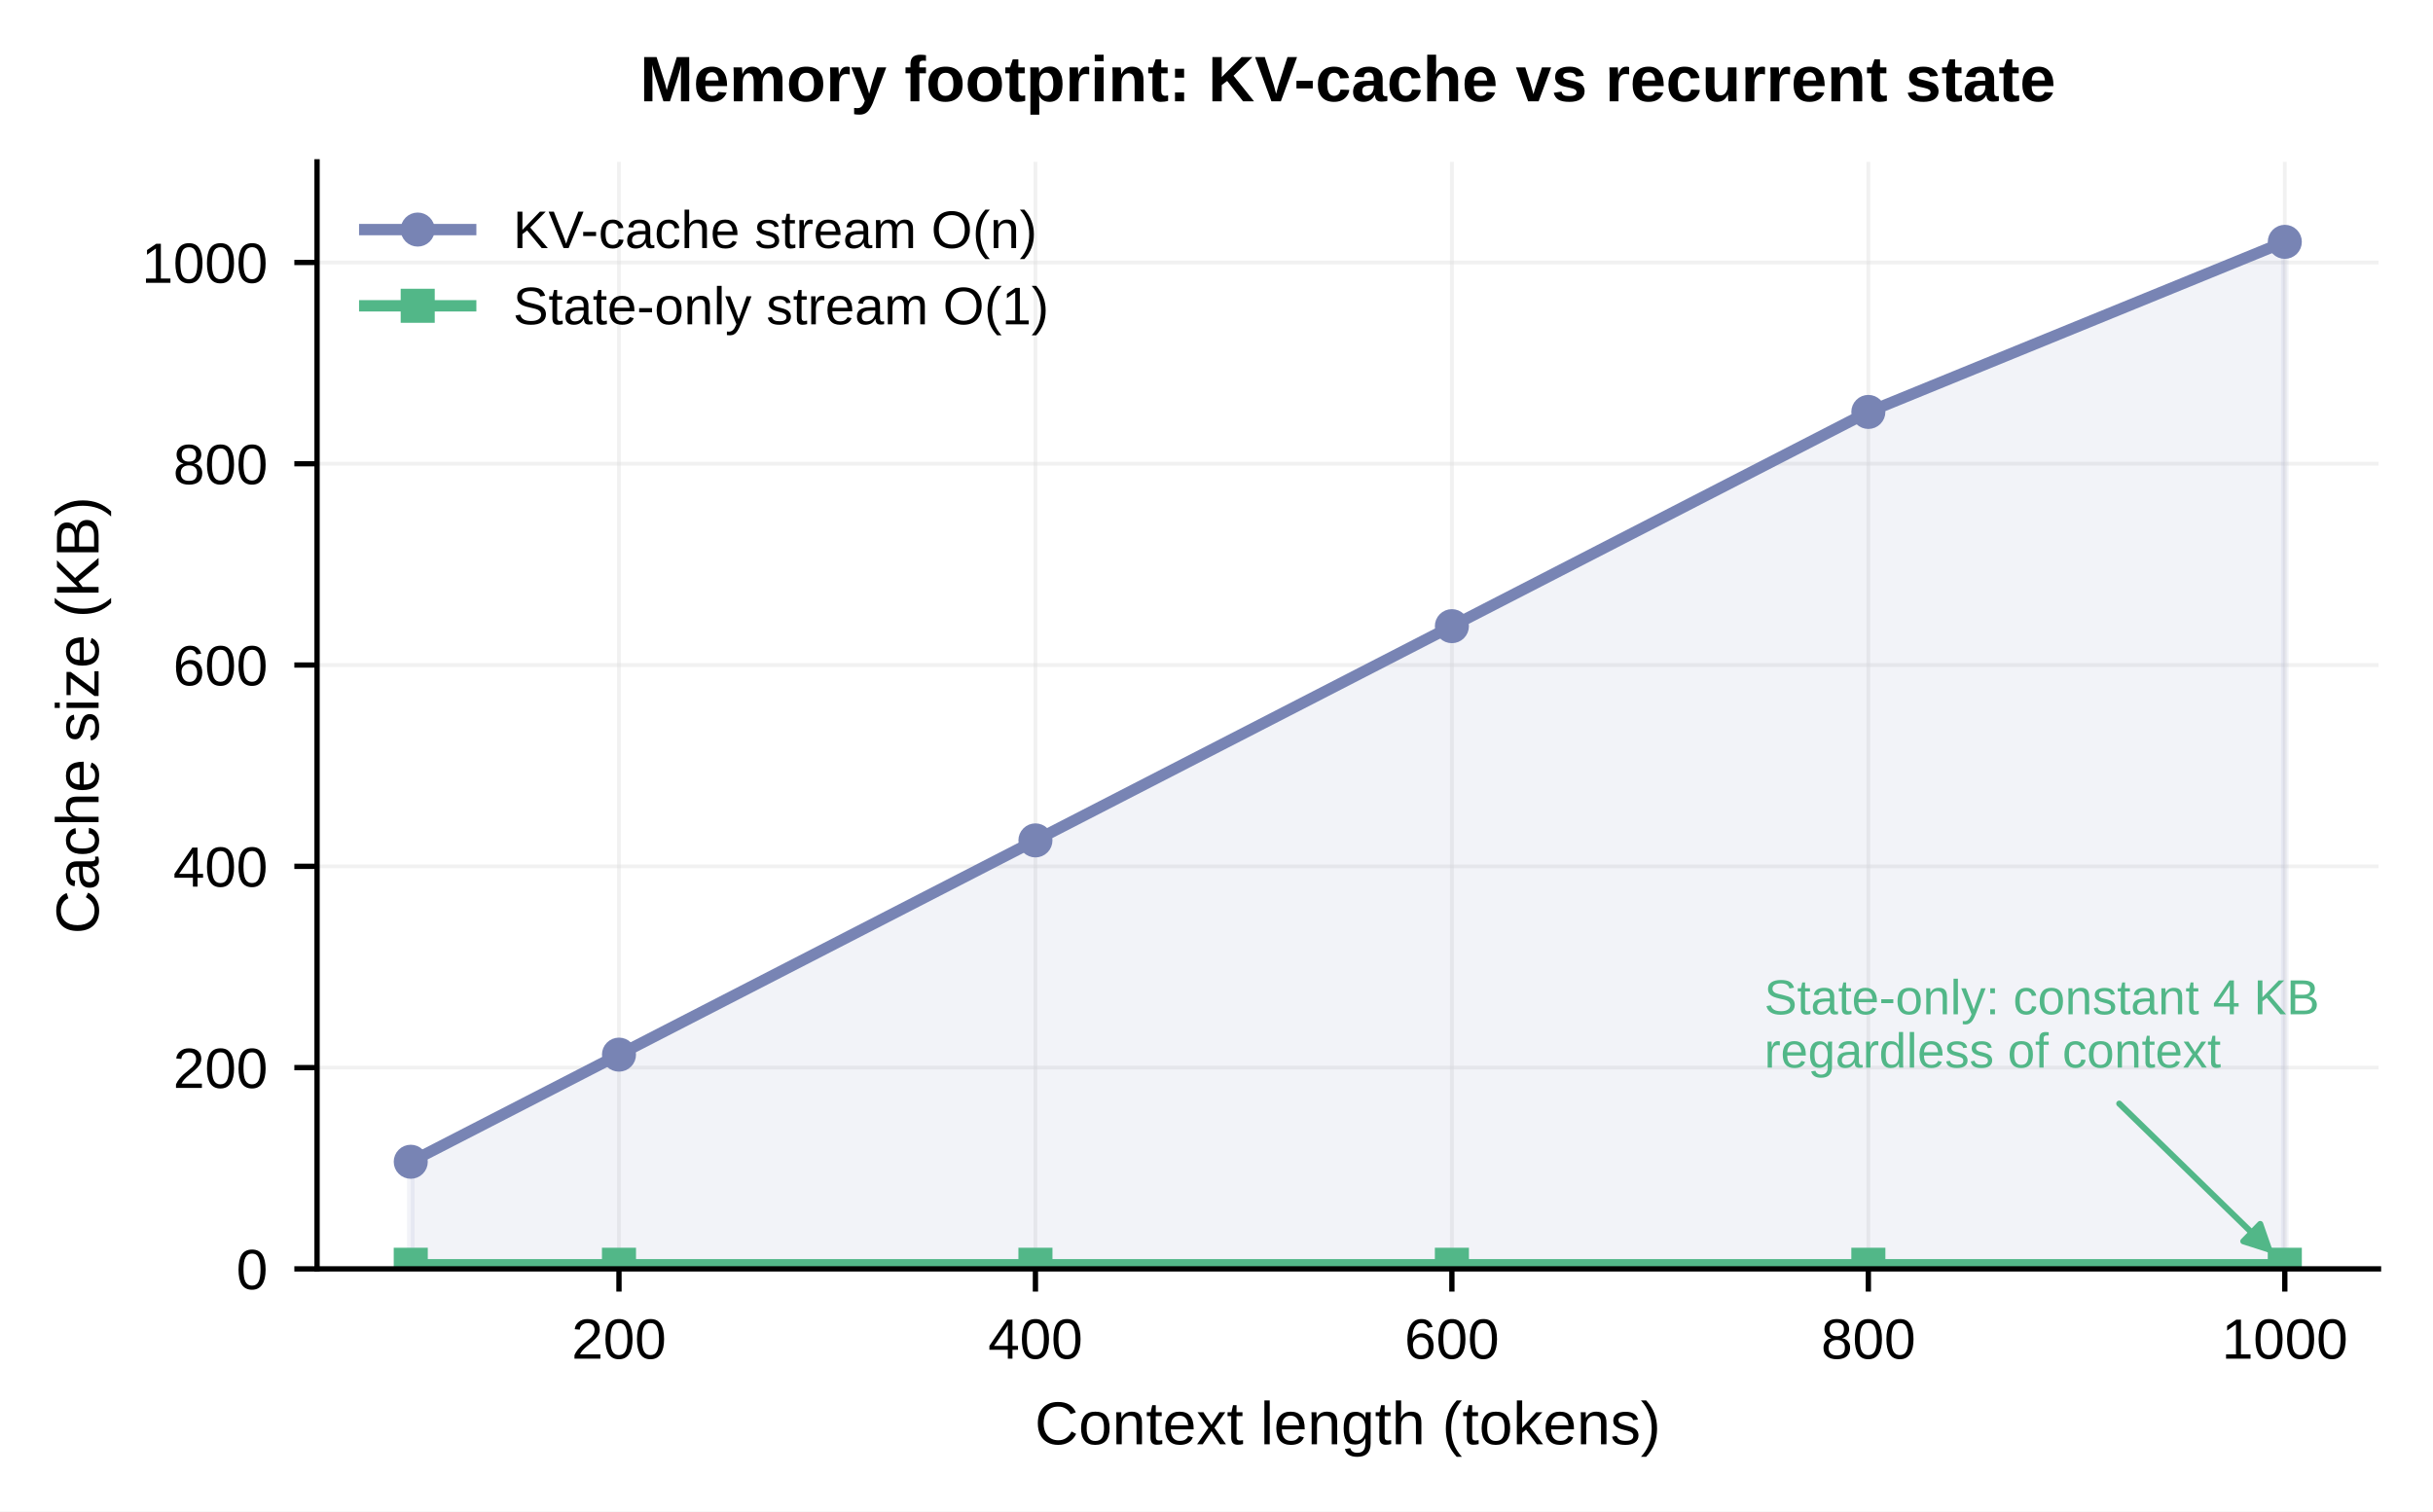
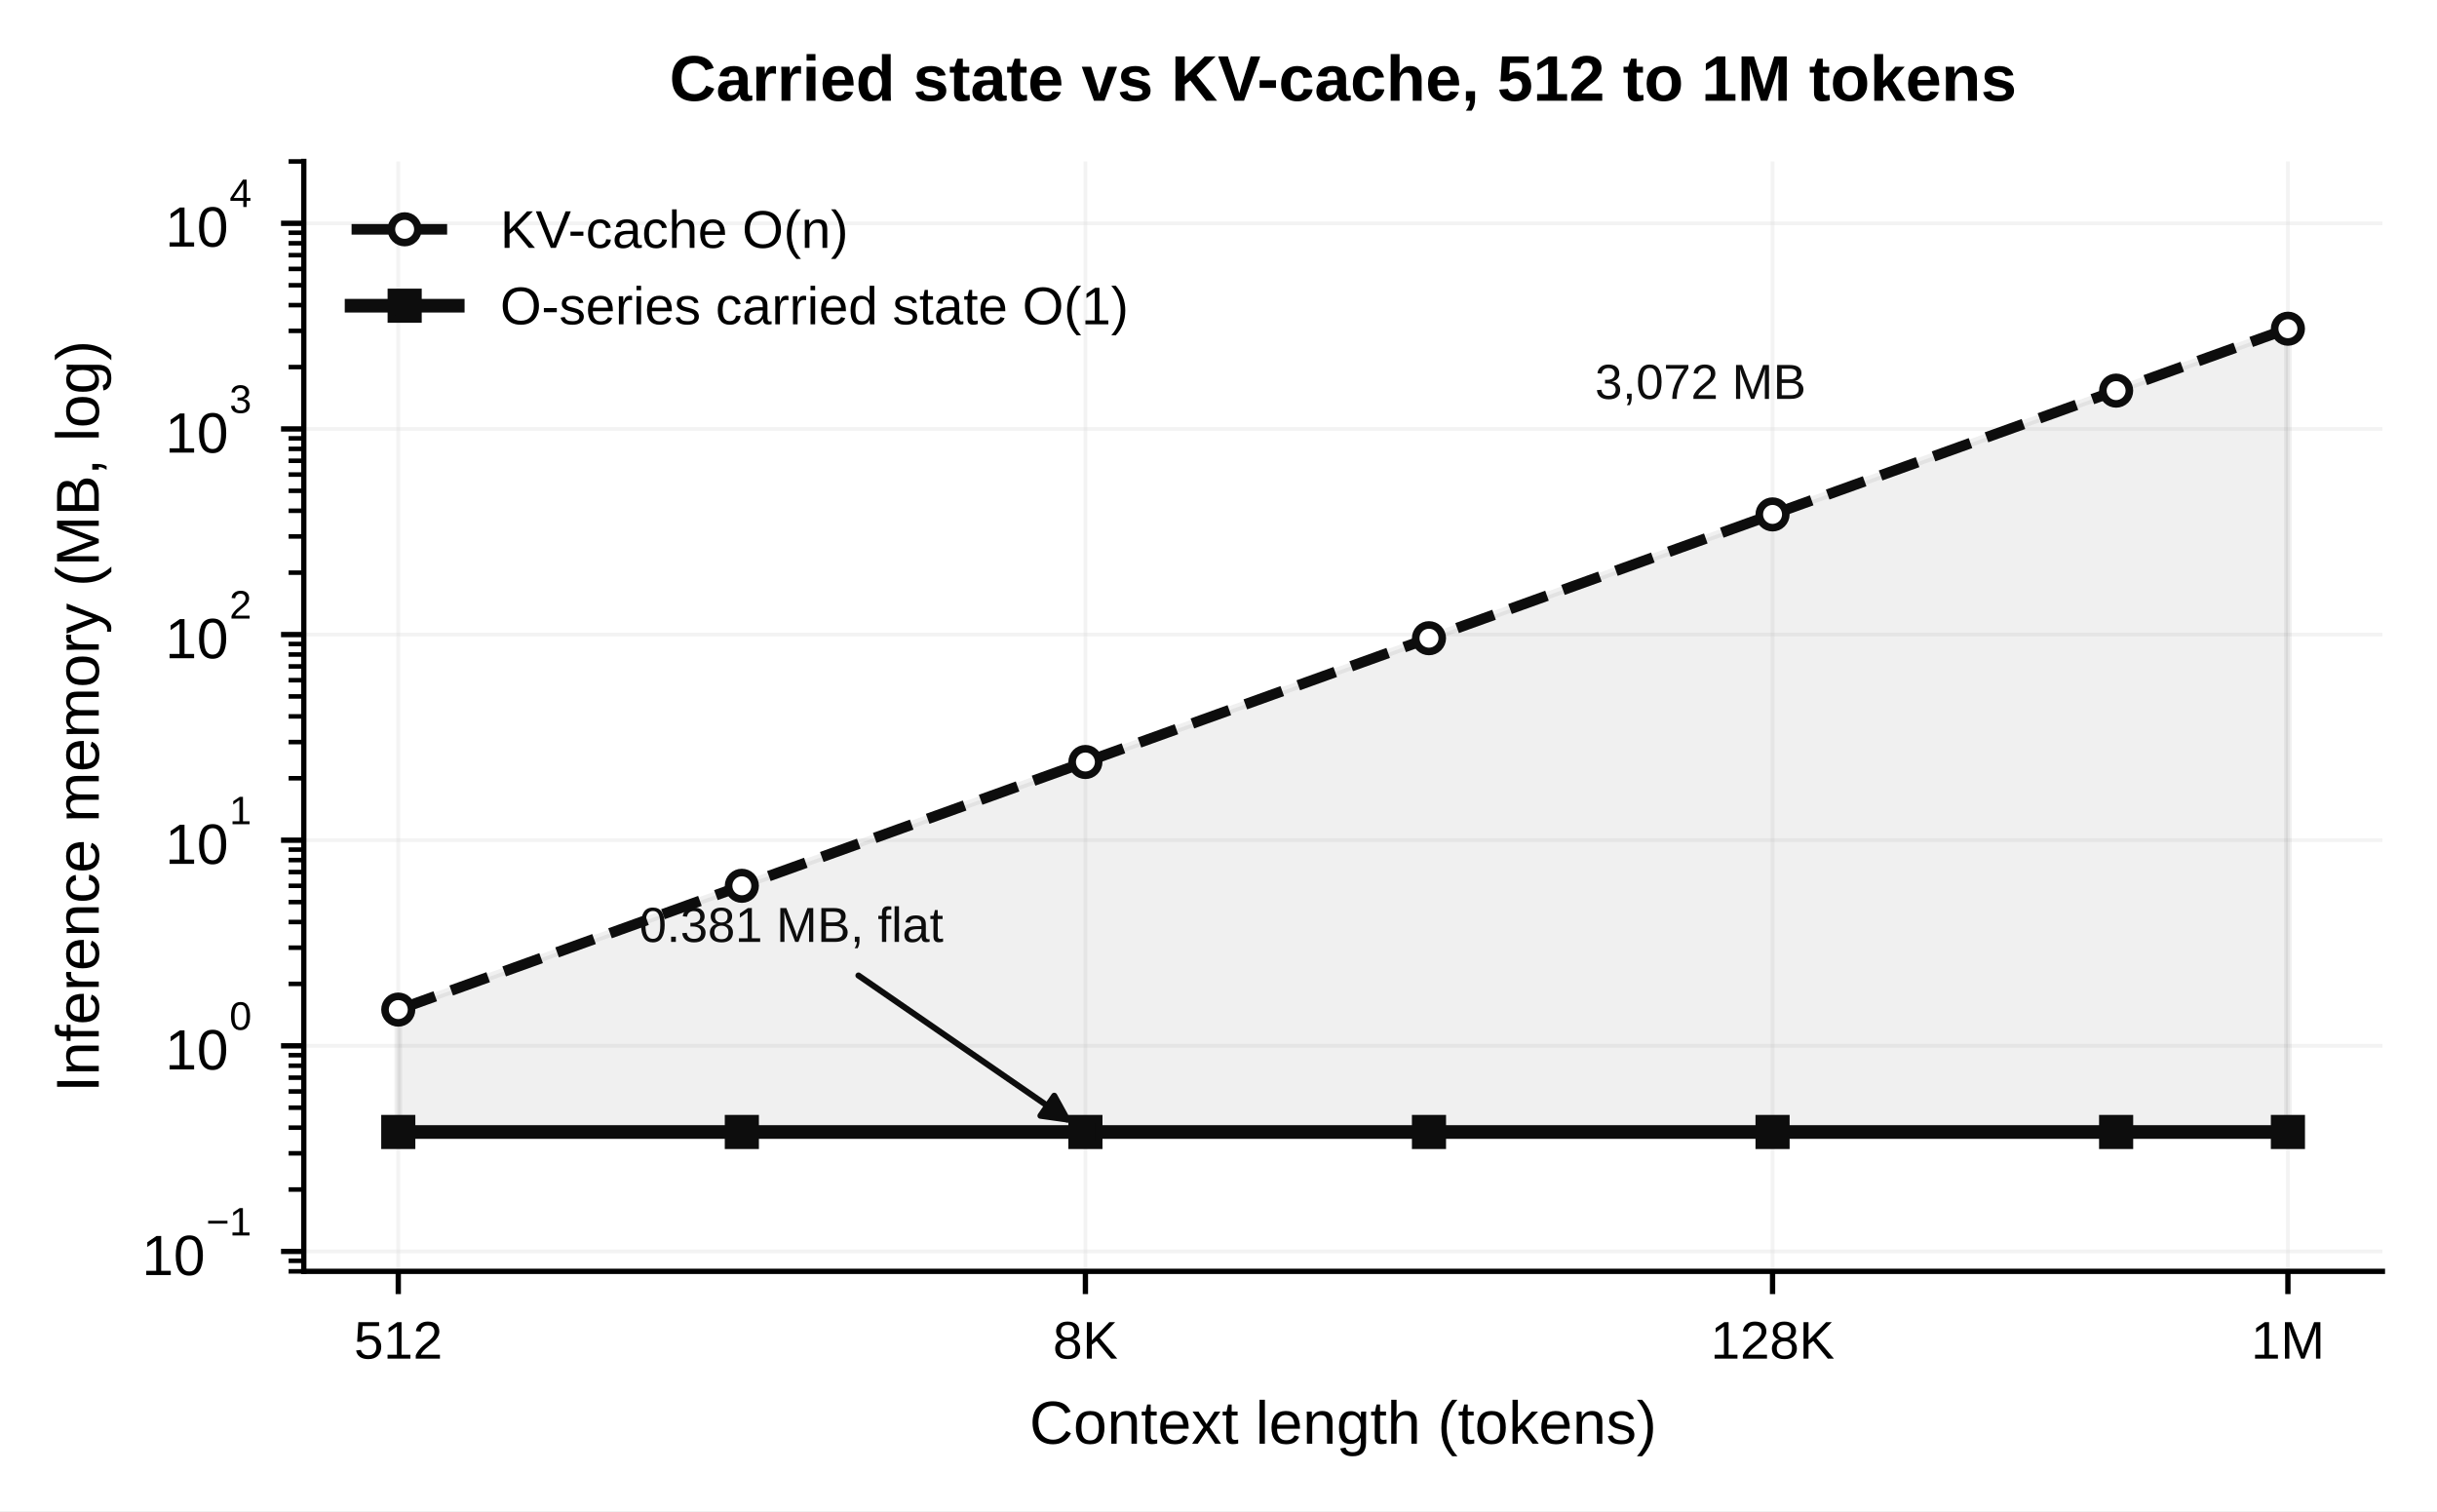
- <svg xmlns="http://www.w3.org/2000/svg" xmlns:xlink="http://www.w3.org/1999/xlink" width="321.46pt" height="199.755pt" viewBox="0 0 321.46 199.755" version="1.1">
+ <svg xmlns="http://www.w3.org/2000/svg" xmlns:xlink="http://www.w3.org/1999/xlink" width="321.342pt" height="199.24pt" viewBox="0 0 321.342 199.24" version="1.1">
  <defs>
    <style type="text/css">*{stroke-linejoin: round; stroke-linecap: butt}</style>
  </defs>
  <g id="figure_1">
    <g id="patch_1">
-       <path d="M 0 199.755  L 321.46 199.755  L 321.46 0  L 0 0  z " style="fill: #ffffff" />
+       <path d="M 0 199.24  L 321.342 199.24  L 321.342 0  L 0 0  z " style="fill: #ffffff" />
    </g>
    <g id="axes_1">
      <g id="patch_2">
-         <path d="M 41.89 167.689  L 314.26 167.689  L 314.26 21.388  L 41.89 21.388  z " style="fill: #ffffff" />
+         <path d="M 40.057 167.63  L 314.142 167.63  L 314.142 21.284  L 40.057 21.284  z " style="fill: #ffffff" />
      </g>
      <g id="matplotlib.axis_1">
        <g id="xtick_1">
          <g id="line2d_1">
-             <path d="M 81.783 167.689  L 81.783 21.388  " clip-path="url(#p5fc2dec71e)" style="fill: none; stroke: #dddddd; stroke-opacity: 0.4; stroke-width: 0.5; stroke-linecap: square" />
+             <path d="M 52.516 167.63  L 52.516 21.284  " clip-path="url(#pee0bcb225c)" style="fill: none; stroke: #dddddd; stroke-opacity: 0.35; stroke-width: 0.5; stroke-linecap: square" />
          </g>
          <g id="line2d_2">
            <defs>
-               <path id="m26cc69e708" d="M 0 0  L 0 3  " style="stroke: #000000; stroke-width: 0.7" />
+               <path id="m4634faaa9f" d="M 0 0  L 0 3  " style="stroke: #000000; stroke-width: 0.7" />
            </defs>
            <g>
-               <use xlink:href="#m26cc69e708" x="81.783" y="167.689" style="stroke: #000000; stroke-width: 0.7" />
+               <use xlink:href="#m4634faaa9f" x="52.516" y="167.63" style="stroke: #000000; stroke-width: 0.7" />
            </g>
          </g>
          <g id="text_1">
-             <text style="font-size: 7.5px; font-family: 'Arial', 'Helvetica', 'DejaVu Sans', sans-serif; text-anchor: middle" x="81.783" y="179.557" transform="rotate(-0 81.78289 179.5573)">200</text>
+             <text style="font-size: 7px; font-family: 'Arial', 'Helvetica', 'DejaVu Sans', sans-serif; text-anchor: middle" x="52.516" y="179.141" transform="rotate(-0 52.51588 179.1409)">512</text>
          </g>
        </g>
        <g id="xtick_2">
          <g id="line2d_3">
-             <path d="M 136.807 167.689  L 136.807 21.388  " clip-path="url(#p5fc2dec71e)" style="fill: none; stroke: #dddddd; stroke-opacity: 0.4; stroke-width: 0.5; stroke-linecap: square" />
+             <path d="M 143.122 167.63  L 143.122 21.284  " clip-path="url(#pee0bcb225c)" style="fill: none; stroke: #dddddd; stroke-opacity: 0.35; stroke-width: 0.5; stroke-linecap: square" />
          </g>
          <g id="line2d_4">
            <g>
-               <use xlink:href="#m26cc69e708" x="136.807" y="167.689" style="stroke: #000000; stroke-width: 0.7" />
+               <use xlink:href="#m4634faaa9f" x="143.122" y="167.63" style="stroke: #000000; stroke-width: 0.7" />
            </g>
          </g>
          <g id="text_2">
-             <text style="font-size: 7.5px; font-family: 'Arial', 'Helvetica', 'DejaVu Sans', sans-serif; text-anchor: middle" x="136.807" y="179.557" transform="rotate(-0 136.8071 179.5573)">400</text>
+             <text style="font-size: 7px; font-family: 'Arial', 'Helvetica', 'DejaVu Sans', sans-serif; text-anchor: middle" x="143.122" y="179.141" transform="rotate(-0 143.1222 179.1409)">8K</text>
          </g>
        </g>
        <g id="xtick_3">
          <g id="line2d_5">
-             <path d="M 191.831 167.689  L 191.831 21.388  " clip-path="url(#p5fc2dec71e)" style="fill: none; stroke: #dddddd; stroke-opacity: 0.4; stroke-width: 0.5; stroke-linecap: square" />
+             <path d="M 233.729 167.63  L 233.729 21.284  " clip-path="url(#pee0bcb225c)" style="fill: none; stroke: #dddddd; stroke-opacity: 0.35; stroke-width: 0.5; stroke-linecap: square" />
          </g>
          <g id="line2d_6">
            <g>
-               <use xlink:href="#m26cc69e708" x="191.831" y="167.689" style="stroke: #000000; stroke-width: 0.7" />
+               <use xlink:href="#m4634faaa9f" x="233.729" y="167.63" style="stroke: #000000; stroke-width: 0.7" />
            </g>
          </g>
          <g id="text_3">
-             <text style="font-size: 7.5px; font-family: 'Arial', 'Helvetica', 'DejaVu Sans', sans-serif; text-anchor: middle" x="191.831" y="179.557" transform="rotate(-0 191.8314 179.5573)">600</text>
+             <text style="font-size: 7px; font-family: 'Arial', 'Helvetica', 'DejaVu Sans', sans-serif; text-anchor: middle" x="233.729" y="179.141" transform="rotate(-0 233.7286 179.1409)">128K</text>
          </g>
        </g>
        <g id="xtick_4">
          <g id="line2d_7">
-             <path d="M 246.856 167.689  L 246.856 21.388  " clip-path="url(#p5fc2dec71e)" style="fill: none; stroke: #dddddd; stroke-opacity: 0.4; stroke-width: 0.5; stroke-linecap: square" />
+             <path d="M 301.683 167.63  L 301.683 21.284  " clip-path="url(#pee0bcb225c)" style="fill: none; stroke: #dddddd; stroke-opacity: 0.35; stroke-width: 0.5; stroke-linecap: square" />
          </g>
          <g id="line2d_8">
            <g>
-               <use xlink:href="#m26cc69e708" x="246.856" y="167.689" style="stroke: #000000; stroke-width: 0.7" />
+               <use xlink:href="#m4634faaa9f" x="301.683" y="167.63" style="stroke: #000000; stroke-width: 0.7" />
            </g>
          </g>
          <g id="text_4">
-             <text style="font-size: 7.5px; font-family: 'Arial', 'Helvetica', 'DejaVu Sans', sans-serif; text-anchor: middle" x="246.856" y="179.557" transform="rotate(-0 246.8556 179.5573)">800</text>
-           </g>
-         </g>
-         <g id="xtick_5">
-           <g id="line2d_9">
-             <path d="M 301.88 167.689  L 301.88 21.388  " clip-path="url(#p5fc2dec71e)" style="fill: none; stroke: #dddddd; stroke-opacity: 0.4; stroke-width: 0.5; stroke-linecap: square" />
-           </g>
-           <g id="line2d_10">
-             <g>
-               <use xlink:href="#m26cc69e708" x="301.88" y="167.689" style="stroke: #000000; stroke-width: 0.7" />
-             </g>
-           </g>
-           <g id="text_5">
-             <text style="font-size: 7.5px; font-family: 'Arial', 'Helvetica', 'DejaVu Sans', sans-serif; text-anchor: middle" x="301.88" y="179.557" transform="rotate(-0 301.8799 179.5573)">1000</text>
-           </g>
-         </g>
-         <g id="text_6">
-           <text style="font-size: 8px; font-family: 'Arial', 'Helvetica', 'DejaVu Sans', sans-serif; text-anchor: middle" x="178.075" y="190.872" transform="rotate(-0 178.0753 190.8717)">Context length (tokens)</text>
+             <text style="font-size: 7px; font-family: 'Arial', 'Helvetica', 'DejaVu Sans', sans-serif; text-anchor: middle" x="301.683" y="179.141" transform="rotate(-0 301.6834 179.1409)">1M</text>
+           </g>
+         </g>
+         <g id="text_5">
+           <text style="font-size: 8px; font-family: 'Arial', 'Helvetica', 'DejaVu Sans', sans-serif; text-anchor: middle" x="177.1" y="190.356" transform="rotate(-0 177.0996 190.3559)">Context length (tokens)</text>
        </g>
      </g>
      <g id="matplotlib.axis_2">
        <g id="ytick_1">
+           <g id="line2d_9">
+             <path d="M 40.057 165.003  L 314.142 165.003  " clip-path="url(#pee0bcb225c)" style="fill: none; stroke: #dddddd; stroke-opacity: 0.35; stroke-width: 0.5; stroke-linecap: square" />
+           </g>
+           <g id="line2d_10">
+             <defs>
+               <path id="mddc6967f73" d="M 0 0  L -3 0  " style="stroke: #000000; stroke-width: 0.7" />
+             </defs>
+             <g>
+               <use xlink:href="#mddc6967f73" x="40.057" y="165.003" style="stroke: #000000; stroke-width: 0.7" />
+             </g>
+           </g>
+           <g id="text_6">
+             <g transform="translate(18.7075 168.8702)">
+               <text>
+                 <tspan x="0" y="-0.748" style="font-size: 7.5px; font-family: 'Arial'">1</tspan>
+                 <tspan x="4.171" y="-0.748" style="font-size: 7.5px; font-family: 'Arial'">0</tspan>
+                 <tspan x="8.473" y="-5.975" style="font-size: 5.25px; font-family: 'Arial'">−</tspan>
+                 <tspan x="11.539" y="-5.975" style="font-size: 5.25px; font-family: 'Arial'">1</tspan>
+               </text>
+             </g>
+           </g>
+         </g>
+         <g id="ytick_2">
          <g id="line2d_11">
-             <path d="M 41.89 167.689  L 314.26 167.689  " clip-path="url(#p5fc2dec71e)" style="fill: none; stroke: #dddddd; stroke-opacity: 0.4; stroke-width: 0.5; stroke-linecap: square" />
+             <path d="M 40.057 137.892  L 314.142 137.892  " clip-path="url(#pee0bcb225c)" style="fill: none; stroke: #dddddd; stroke-opacity: 0.35; stroke-width: 0.5; stroke-linecap: square" />
          </g>
          <g id="line2d_12">
+             <g>
+               <use xlink:href="#mddc6967f73" x="40.057" y="137.892" style="stroke: #000000; stroke-width: 0.7" />
+             </g>
+           </g>
+           <g id="text_7">
+             <g transform="translate(21.7825 141.7587)">
+               <text>
+                 <tspan x="0" y="-0.748" style="font-size: 7.5px; font-family: 'Arial'">1</tspan>
+                 <tspan x="4.171" y="-0.748" style="font-size: 7.5px; font-family: 'Arial'">0</tspan>
+                 <tspan x="8.473" y="-5.975" style="font-size: 5.25px; font-family: 'Arial'">0</tspan>
+               </text>
+             </g>
+           </g>
+         </g>
+         <g id="ytick_3">
+           <g id="line2d_13">
+             <path d="M 40.057 110.78  L 314.142 110.78  " clip-path="url(#pee0bcb225c)" style="fill: none; stroke: #dddddd; stroke-opacity: 0.35; stroke-width: 0.5; stroke-linecap: square" />
+           </g>
+           <g id="line2d_14">
+             <g>
+               <use xlink:href="#mddc6967f73" x="40.057" y="110.78" style="stroke: #000000; stroke-width: 0.7" />
+             </g>
+           </g>
+           <g id="text_8">
+             <g transform="translate(21.7825 114.6472)">
+               <text>
+                 <tspan x="0" y="-0.748" style="font-size: 7.5px; font-family: 'Arial'">1</tspan>
+                 <tspan x="4.171" y="-0.748" style="font-size: 7.5px; font-family: 'Arial'">0</tspan>
+                 <tspan x="8.473" y="-5.975" style="font-size: 5.25px; font-family: 'Arial'">1</tspan>
+               </text>
+             </g>
+           </g>
+         </g>
+         <g id="ytick_4">
+           <g id="line2d_15">
+             <path d="M 40.057 83.669  L 314.142 83.669  " clip-path="url(#pee0bcb225c)" style="fill: none; stroke: #dddddd; stroke-opacity: 0.35; stroke-width: 0.5; stroke-linecap: square" />
+           </g>
+           <g id="line2d_16">
+             <g>
+               <use xlink:href="#mddc6967f73" x="40.057" y="83.669" style="stroke: #000000; stroke-width: 0.7" />
+             </g>
+           </g>
+           <g id="text_9">
+             <g transform="translate(21.7825 87.5357)">
+               <text>
+                 <tspan x="0" y="-0.748" style="font-size: 7.5px; font-family: 'Arial'">1</tspan>
+                 <tspan x="4.171" y="-0.748" style="font-size: 7.5px; font-family: 'Arial'">0</tspan>
+                 <tspan x="8.473" y="-5.975" style="font-size: 5.25px; font-family: 'Arial'">2</tspan>
+               </text>
+             </g>
+           </g>
+         </g>
+         <g id="ytick_5">
+           <g id="line2d_17">
+             <path d="M 40.057 56.557  L 314.142 56.557  " clip-path="url(#pee0bcb225c)" style="fill: none; stroke: #dddddd; stroke-opacity: 0.35; stroke-width: 0.5; stroke-linecap: square" />
+           </g>
+           <g id="line2d_18">
+             <g>
+               <use xlink:href="#mddc6967f73" x="40.057" y="56.557" style="stroke: #000000; stroke-width: 0.7" />
+             </g>
+           </g>
+           <g id="text_10">
+             <g transform="translate(21.7825 60.4242)">
+               <text>
+                 <tspan x="0" y="-0.748" style="font-size: 7.5px; font-family: 'Arial'">1</tspan>
+                 <tspan x="4.171" y="-0.748" style="font-size: 7.5px; font-family: 'Arial'">0</tspan>
+                 <tspan x="8.473" y="-5.975" style="font-size: 5.25px; font-family: 'Arial'">3</tspan>
+               </text>
+             </g>
+           </g>
+         </g>
+         <g id="ytick_6">
+           <g id="line2d_19">
+             <path d="M 40.057 29.446  L 314.142 29.446  " clip-path="url(#pee0bcb225c)" style="fill: none; stroke: #dddddd; stroke-opacity: 0.35; stroke-width: 0.5; stroke-linecap: square" />
+           </g>
+           <g id="line2d_20">
+             <g>
+               <use xlink:href="#mddc6967f73" x="40.057" y="29.446" style="stroke: #000000; stroke-width: 0.7" />
+             </g>
+           </g>
+           <g id="text_11">
+             <g transform="translate(21.7825 33.2752)">
+               <text>
+                 <tspan x="0" y="-0.759" style="font-size: 7.5px; font-family: 'Arial'">1</tspan>
+                 <tspan x="4.171" y="-0.759" style="font-size: 7.5px; font-family: 'Arial'">0</tspan>
+                 <tspan x="8.473" y="-5.986" style="font-size: 5.25px; font-family: 'Arial'">4</tspan>
+               </text>
+             </g>
+           </g>
+         </g>
+         <g id="ytick_7">
+           <g id="line2d_21">
            <defs>
-               <path id="m5b6fbbf80c" d="M 0 0  L -3 0  " style="stroke: #000000; stroke-width: 0.7" />
+               <path id="m606978f314" d="M 0 0  L -2 0  " style="stroke: #000000; stroke-width: 0.6" />
            </defs>
            <g>
-               <use xlink:href="#m5b6fbbf80c" x="41.89" y="167.689" style="stroke: #000000; stroke-width: 0.7" />
-             </g>
-           </g>
-           <g id="text_7">
-             <text style="font-size: 7.5px; font-family: 'Arial', 'Helvetica', 'DejaVu Sans', sans-serif; text-anchor: end" x="35.39" y="170.373" transform="rotate(-0 35.39031 170.3732)">0</text>
-           </g>
-         </g>
-         <g id="ytick_2">
-           <g id="line2d_13">
-             <path d="M 41.89 141.089  L 314.26 141.089  " clip-path="url(#p5fc2dec71e)" style="fill: none; stroke: #dddddd; stroke-opacity: 0.4; stroke-width: 0.5; stroke-linecap: square" />
-           </g>
-           <g id="line2d_14">
-             <g>
-               <use xlink:href="#m5b6fbbf80c" x="41.89" y="141.089" style="stroke: #000000; stroke-width: 0.7" />
-             </g>
-           </g>
-           <g id="text_8">
-             <text style="font-size: 7.5px; font-family: 'Arial', 'Helvetica', 'DejaVu Sans', sans-serif; text-anchor: end" x="35.39" y="143.773" transform="rotate(-0 35.39031 143.7729)">200</text>
-           </g>
-         </g>
-         <g id="ytick_3">
-           <g id="line2d_15">
-             <path d="M 41.89 114.489  L 314.26 114.489  " clip-path="url(#p5fc2dec71e)" style="fill: none; stroke: #dddddd; stroke-opacity: 0.4; stroke-width: 0.5; stroke-linecap: square" />
-           </g>
-           <g id="line2d_16">
-             <g>
-               <use xlink:href="#m5b6fbbf80c" x="41.89" y="114.489" style="stroke: #000000; stroke-width: 0.7" />
-             </g>
-           </g>
-           <g id="text_9">
-             <text style="font-size: 7.5px; font-family: 'Arial', 'Helvetica', 'DejaVu Sans', sans-serif; text-anchor: end" x="35.39" y="117.173" transform="rotate(-0 35.39031 117.1727)">400</text>
-           </g>
-         </g>
-         <g id="ytick_4">
-           <g id="line2d_17">
-             <path d="M 41.89 87.888  L 314.26 87.888  " clip-path="url(#p5fc2dec71e)" style="fill: none; stroke: #dddddd; stroke-opacity: 0.4; stroke-width: 0.5; stroke-linecap: square" />
-           </g>
-           <g id="line2d_18">
-             <g>
-               <use xlink:href="#m5b6fbbf80c" x="41.89" y="87.888" style="stroke: #000000; stroke-width: 0.7" />
-             </g>
-           </g>
-           <g id="text_10">
-             <text style="font-size: 7.5px; font-family: 'Arial', 'Helvetica', 'DejaVu Sans', sans-serif; text-anchor: end" x="35.39" y="90.572" transform="rotate(-0 35.39031 90.57248)">600</text>
-           </g>
-         </g>
-         <g id="ytick_5">
-           <g id="line2d_19">
-             <path d="M 41.89 61.288  L 314.26 61.288  " clip-path="url(#p5fc2dec71e)" style="fill: none; stroke: #dddddd; stroke-opacity: 0.4; stroke-width: 0.5; stroke-linecap: square" />
-           </g>
-           <g id="line2d_20">
-             <g>
-               <use xlink:href="#m5b6fbbf80c" x="41.89" y="61.288" style="stroke: #000000; stroke-width: 0.7" />
-             </g>
-           </g>
-           <g id="text_11">
-             <text style="font-size: 7.5px; font-family: 'Arial', 'Helvetica', 'DejaVu Sans', sans-serif; text-anchor: end" x="35.39" y="63.972" transform="rotate(-0 35.39031 63.97225)">800</text>
-           </g>
-         </g>
-         <g id="ytick_6">
-           <g id="line2d_21">
-             <path d="M 41.89 34.688  L 314.26 34.688  " clip-path="url(#p5fc2dec71e)" style="fill: none; stroke: #dddddd; stroke-opacity: 0.4; stroke-width: 0.5; stroke-linecap: square" />
-           </g>
+               <use xlink:href="#m606978f314" x="40.057" y="167.63" style="stroke: #000000; stroke-width: 0.6" />
+             </g>
+           </g>
+         </g>
+         <g id="ytick_8">
          <g id="line2d_22">
            <g>
-               <use xlink:href="#m5b6fbbf80c" x="41.89" y="34.688" style="stroke: #000000; stroke-width: 0.7" />
-             </g>
-           </g>
-           <g id="text_12">
-             <text style="font-size: 7.5px; font-family: 'Arial', 'Helvetica', 'DejaVu Sans', sans-serif; text-anchor: end" x="35.39" y="37.372" transform="rotate(-0 35.39031 37.37203)">1000</text>
-           </g>
-         </g>
-         <g id="text_13">
-           <text style="font-size: 8px; font-family: 'Arial', 'Helvetica', 'DejaVu Sans', sans-serif; text-anchor: middle" x="13.024" y="94.538" transform="rotate(-90 13.02375 94.53836)">Cache size (KB)</text>
+               <use xlink:href="#m606978f314" x="40.057" y="166.244" style="stroke: #000000; stroke-width: 0.6" />
+             </g>
+           </g>
+         </g>
+         <g id="ytick_9">
+           <g id="line2d_23">
+             <g>
+               <use xlink:href="#m606978f314" x="40.057" y="156.842" style="stroke: #000000; stroke-width: 0.6" />
+             </g>
+           </g>
+         </g>
+         <g id="ytick_10">
+           <g id="line2d_24">
+             <g>
+               <use xlink:href="#m606978f314" x="40.057" y="152.068" style="stroke: #000000; stroke-width: 0.6" />
+             </g>
+           </g>
+         </g>
+         <g id="ytick_11">
+           <g id="line2d_25">
+             <g>
+               <use xlink:href="#m606978f314" x="40.057" y="148.68" style="stroke: #000000; stroke-width: 0.6" />
+             </g>
+           </g>
+         </g>
+         <g id="ytick_12">
+           <g id="line2d_26">
+             <g>
+               <use xlink:href="#m606978f314" x="40.057" y="146.053" style="stroke: #000000; stroke-width: 0.6" />
+             </g>
+           </g>
+         </g>
+         <g id="ytick_13">
+           <g id="line2d_27">
+             <g>
+               <use xlink:href="#m606978f314" x="40.057" y="143.906" style="stroke: #000000; stroke-width: 0.6" />
+             </g>
+           </g>
+         </g>
+         <g id="ytick_14">
+           <g id="line2d_28">
+             <g>
+               <use xlink:href="#m606978f314" x="40.057" y="142.091" style="stroke: #000000; stroke-width: 0.6" />
+             </g>
+           </g>
+         </g>
+         <g id="ytick_15">
+           <g id="line2d_29">
+             <g>
+               <use xlink:href="#m606978f314" x="40.057" y="140.519" style="stroke: #000000; stroke-width: 0.6" />
+             </g>
+           </g>
+         </g>
+         <g id="ytick_16">
+           <g id="line2d_30">
+             <g>
+               <use xlink:href="#m606978f314" x="40.057" y="139.132" style="stroke: #000000; stroke-width: 0.6" />
+             </g>
+           </g>
+         </g>
+         <g id="ytick_17">
+           <g id="line2d_31">
+             <g>
+               <use xlink:href="#m606978f314" x="40.057" y="129.73" style="stroke: #000000; stroke-width: 0.6" />
+             </g>
+           </g>
+         </g>
+         <g id="ytick_18">
+           <g id="line2d_32">
+             <g>
+               <use xlink:href="#m606978f314" x="40.057" y="124.956" style="stroke: #000000; stroke-width: 0.6" />
+             </g>
+           </g>
+         </g>
+         <g id="ytick_19">
+           <g id="line2d_33">
+             <g>
+               <use xlink:href="#m606978f314" x="40.057" y="121.569" style="stroke: #000000; stroke-width: 0.6" />
+             </g>
+           </g>
+         </g>
+         <g id="ytick_20">
+           <g id="line2d_34">
+             <g>
+               <use xlink:href="#m606978f314" x="40.057" y="118.941" style="stroke: #000000; stroke-width: 0.6" />
+             </g>
+           </g>
+         </g>
+         <g id="ytick_21">
+           <g id="line2d_35">
+             <g>
+               <use xlink:href="#m606978f314" x="40.057" y="116.795" style="stroke: #000000; stroke-width: 0.6" />
+             </g>
+           </g>
+         </g>
+         <g id="ytick_22">
+           <g id="line2d_36">
+             <g>
+               <use xlink:href="#m606978f314" x="40.057" y="114.98" style="stroke: #000000; stroke-width: 0.6" />
+             </g>
+           </g>
+         </g>
+         <g id="ytick_23">
+           <g id="line2d_37">
+             <g>
+               <use xlink:href="#m606978f314" x="40.057" y="113.407" style="stroke: #000000; stroke-width: 0.6" />
+             </g>
+           </g>
+         </g>
+         <g id="ytick_24">
+           <g id="line2d_38">
+             <g>
+               <use xlink:href="#m606978f314" x="40.057" y="112.021" style="stroke: #000000; stroke-width: 0.6" />
+             </g>
+           </g>
+         </g>
+         <g id="ytick_25">
+           <g id="line2d_39">
+             <g>
+               <use xlink:href="#m606978f314" x="40.057" y="102.619" style="stroke: #000000; stroke-width: 0.6" />
+             </g>
+           </g>
+         </g>
+         <g id="ytick_26">
+           <g id="line2d_40">
+             <g>
+               <use xlink:href="#m606978f314" x="40.057" y="97.845" style="stroke: #000000; stroke-width: 0.6" />
+             </g>
+           </g>
+         </g>
+         <g id="ytick_27">
+           <g id="line2d_41">
+             <g>
+               <use xlink:href="#m606978f314" x="40.057" y="94.457" style="stroke: #000000; stroke-width: 0.6" />
+             </g>
+           </g>
+         </g>
+         <g id="ytick_28">
+           <g id="line2d_42">
+             <g>
+               <use xlink:href="#m606978f314" x="40.057" y="91.83" style="stroke: #000000; stroke-width: 0.6" />
+             </g>
+           </g>
+         </g>
+         <g id="ytick_29">
+           <g id="line2d_43">
+             <g>
+               <use xlink:href="#m606978f314" x="40.057" y="89.683" style="stroke: #000000; stroke-width: 0.6" />
+             </g>
+           </g>
+         </g>
+         <g id="ytick_30">
+           <g id="line2d_44">
+             <g>
+               <use xlink:href="#m606978f314" x="40.057" y="87.868" style="stroke: #000000; stroke-width: 0.6" />
+             </g>
+           </g>
+         </g>
+         <g id="ytick_31">
+           <g id="line2d_45">
+             <g>
+               <use xlink:href="#m606978f314" x="40.057" y="86.296" style="stroke: #000000; stroke-width: 0.6" />
+             </g>
+           </g>
+         </g>
+         <g id="ytick_32">
+           <g id="line2d_46">
+             <g>
+               <use xlink:href="#m606978f314" x="40.057" y="84.909" style="stroke: #000000; stroke-width: 0.6" />
+             </g>
+           </g>
+         </g>
+         <g id="ytick_33">
+           <g id="line2d_47">
+             <g>
+               <use xlink:href="#m606978f314" x="40.057" y="75.507" style="stroke: #000000; stroke-width: 0.6" />
+             </g>
+           </g>
+         </g>
+         <g id="ytick_34">
+           <g id="line2d_48">
+             <g>
+               <use xlink:href="#m606978f314" x="40.057" y="70.733" style="stroke: #000000; stroke-width: 0.6" />
+             </g>
+           </g>
+         </g>
+         <g id="ytick_35">
+           <g id="line2d_49">
+             <g>
+               <use xlink:href="#m606978f314" x="40.057" y="67.346" style="stroke: #000000; stroke-width: 0.6" />
+             </g>
+           </g>
+         </g>
+         <g id="ytick_36">
+           <g id="line2d_50">
+             <g>
+               <use xlink:href="#m606978f314" x="40.057" y="64.718" style="stroke: #000000; stroke-width: 0.6" />
+             </g>
+           </g>
+         </g>
+         <g id="ytick_37">
+           <g id="line2d_51">
+             <g>
+               <use xlink:href="#m606978f314" x="40.057" y="62.572" style="stroke: #000000; stroke-width: 0.6" />
+             </g>
+           </g>
+         </g>
+         <g id="ytick_38">
+           <g id="line2d_52">
+             <g>
+               <use xlink:href="#m606978f314" x="40.057" y="60.757" style="stroke: #000000; stroke-width: 0.6" />
+             </g>
+           </g>
+         </g>
+         <g id="ytick_39">
+           <g id="line2d_53">
+             <g>
+               <use xlink:href="#m606978f314" x="40.057" y="59.184" style="stroke: #000000; stroke-width: 0.6" />
+             </g>
+           </g>
+         </g>
+         <g id="ytick_40">
+           <g id="line2d_54">
+             <g>
+               <use xlink:href="#m606978f314" x="40.057" y="57.798" style="stroke: #000000; stroke-width: 0.6" />
+             </g>
+           </g>
+         </g>
+         <g id="ytick_41">
+           <g id="line2d_55">
+             <g>
+               <use xlink:href="#m606978f314" x="40.057" y="48.396" style="stroke: #000000; stroke-width: 0.6" />
+             </g>
+           </g>
+         </g>
+         <g id="ytick_42">
+           <g id="line2d_56">
+             <g>
+               <use xlink:href="#m606978f314" x="40.057" y="43.622" style="stroke: #000000; stroke-width: 0.6" />
+             </g>
+           </g>
+         </g>
+         <g id="ytick_43">
+           <g id="line2d_57">
+             <g>
+               <use xlink:href="#m606978f314" x="40.057" y="40.234" style="stroke: #000000; stroke-width: 0.6" />
+             </g>
+           </g>
+         </g>
+         <g id="ytick_44">
+           <g id="line2d_58">
+             <g>
+               <use xlink:href="#m606978f314" x="40.057" y="37.607" style="stroke: #000000; stroke-width: 0.6" />
+             </g>
+           </g>
+         </g>
+         <g id="ytick_45">
+           <g id="line2d_59">
+             <g>
+               <use xlink:href="#m606978f314" x="40.057" y="35.46" style="stroke: #000000; stroke-width: 0.6" />
+             </g>
+           </g>
+         </g>
+         <g id="ytick_46">
+           <g id="line2d_60">
+             <g>
+               <use xlink:href="#m606978f314" x="40.057" y="33.645" style="stroke: #000000; stroke-width: 0.6" />
+             </g>
+           </g>
+         </g>
+         <g id="ytick_47">
+           <g id="line2d_61">
+             <g>
+               <use xlink:href="#m606978f314" x="40.057" y="32.073" style="stroke: #000000; stroke-width: 0.6" />
+             </g>
+           </g>
+         </g>
+         <g id="ytick_48">
+           <g id="line2d_62">
+             <g>
+               <use xlink:href="#m606978f314" x="40.057" y="30.686" style="stroke: #000000; stroke-width: 0.6" />
+             </g>
+           </g>
+         </g>
+         <g id="ytick_49">
+           <g id="line2d_63">
+             <g>
+               <use xlink:href="#m606978f314" x="40.057" y="21.284" style="stroke: #000000; stroke-width: 0.6" />
+             </g>
+           </g>
+         </g>
+         <g id="text_12">
+           <text style="font-size: 8px; font-family: 'Arial', 'Helvetica', 'DejaVu Sans', sans-serif; text-anchor: middle" x="13.024" y="94.457" transform="rotate(-90 13.02375 94.45727)">Inference memory (MB, log)</text>
        </g>
      </g>
      <g id="FillBetweenPolyCollection_1">
        <defs>
-           <path id="md3af8d11b4" d="M 54.271 -32.607  L 54.271 -46.223  L 81.783 -60.379  L 136.807 -88.692  L 191.831 -117.004  L 246.856 -145.317  L 301.88 -167.794  L 301.88 -32.607  L 301.88 -32.607  L 246.856 -32.607  L 191.831 -32.607  L 136.807 -32.607  L 81.783 -32.607  L 54.271 -32.607  z " style="stroke: #7884b4; stroke-opacity: 0.1" />
+           <path id="m6e6341fa3e" d="M 52.516 -66.122  L 52.516 -49.986  L 97.819 -49.986  L 143.122 -49.986  L 188.425 -49.986  L 233.729 -49.986  L 279.032 -49.986  L 301.683 -49.986  L 301.683 -155.897  L 301.683 -155.897  L 279.032 -147.736  L 233.729 -131.413  L 188.425 -115.09  L 143.122 -98.768  L 97.819 -82.445  L 52.516 -66.122  z " style="stroke: #0d0d0d; stroke-opacity: 0.06" />
        </defs>
-         <g clip-path="url(#p5fc2dec71e)">
-           <use xlink:href="#md3af8d11b4" x="0" y="199.755" style="fill: #7884b4; fill-opacity: 0.1; stroke: #7884b4; stroke-opacity: 0.1" />
-         </g>
-       </g>
-       <g id="line2d_23">
-         <path d="M 54.271 153.533  L 81.783 139.376  L 136.807 111.064  L 191.831 82.751  L 246.856 54.439  L 301.88 31.961  " clip-path="url(#p5fc2dec71e)" style="fill: none; stroke: #7884b4; stroke-width: 1.5; stroke-linecap: square" />
+         <g clip-path="url(#pee0bcb225c)">
+           <use xlink:href="#m6e6341fa3e" x="0" y="199.24" style="fill: #0d0d0d; fill-opacity: 0.06; stroke: #0d0d0d; stroke-opacity: 0.06" />
+         </g>
+       </g>
+       <g id="line2d_64">
+         <path d="M 52.516 133.117  L 97.819 116.795  L 143.122 100.472  L 188.425 84.149  L 233.729 67.826  L 279.032 51.504  L 301.683 43.342  " clip-path="url(#pee0bcb225c)" style="fill: none; stroke-dasharray: 5.18,2.24; stroke-dashoffset: 0; stroke: #0d0d0d; stroke-width: 1.4" />
        <defs>
-           <path id="mcf8bce715e" d="M 0 1.75  C 0.464 1.75 0.909 1.566 1.237 1.237  C 1.566 0.909 1.75 0.464 1.75 0  C 1.75 -0.464 1.566 -0.909 1.237 -1.237  C 0.909 -1.566 0.464 -1.75 0 -1.75  C -0.464 -1.75 -0.909 -1.566 -1.237 -1.237  C -1.566 -0.909 -1.75 -0.464 -1.75 0  C -1.75 0.464 -1.566 0.909 -1.237 1.237  C -0.909 1.566 -0.464 1.75 0 1.75  z " style="stroke: #7884b4" />
+           <path id="mf5ea0396ec" d="M 0 1.75  C 0.464 1.75 0.909 1.566 1.237 1.237  C 1.566 0.909 1.75 0.464 1.75 0  C 1.75 -0.464 1.566 -0.909 1.237 -1.237  C 0.909 -1.566 0.464 -1.75 0 -1.75  C -0.464 -1.75 -0.909 -1.566 -1.237 -1.237  C -1.566 -0.909 -1.75 -0.464 -1.75 0  C -1.75 0.464 -1.566 0.909 -1.237 1.237  C -0.909 1.566 -0.464 1.75 0 1.75  z " style="stroke: #0d0d0d" />
        </defs>
-         <g clip-path="url(#p5fc2dec71e)">
-           <use xlink:href="#mcf8bce715e" x="54.271" y="153.533" style="fill: #7884b4; stroke: #7884b4" />
-           <use xlink:href="#mcf8bce715e" x="81.783" y="139.376" style="fill: #7884b4; stroke: #7884b4" />
-           <use xlink:href="#mcf8bce715e" x="136.807" y="111.064" style="fill: #7884b4; stroke: #7884b4" />
-           <use xlink:href="#mcf8bce715e" x="191.831" y="82.751" style="fill: #7884b4; stroke: #7884b4" />
-           <use xlink:href="#mcf8bce715e" x="246.856" y="54.439" style="fill: #7884b4; stroke: #7884b4" />
-           <use xlink:href="#mcf8bce715e" x="301.88" y="31.961" style="fill: #7884b4; stroke: #7884b4" />
-         </g>
-       </g>
-       <g id="line2d_24">
-         <path d="M 54.271 167.149  L 81.783 167.149  L 136.807 167.149  L 191.831 167.149  L 246.856 167.149  L 301.88 167.149  " clip-path="url(#p5fc2dec71e)" style="fill: none; stroke: #52b788; stroke-width: 1.5; stroke-linecap: square" />
+         <g clip-path="url(#pee0bcb225c)">
+           <use xlink:href="#mf5ea0396ec" x="52.516" y="133.117" style="fill: #ffffff; stroke: #0d0d0d" />
+           <use xlink:href="#mf5ea0396ec" x="97.819" y="116.795" style="fill: #ffffff; stroke: #0d0d0d" />
+           <use xlink:href="#mf5ea0396ec" x="143.122" y="100.472" style="fill: #ffffff; stroke: #0d0d0d" />
+           <use xlink:href="#mf5ea0396ec" x="188.425" y="84.149" style="fill: #ffffff; stroke: #0d0d0d" />
+           <use xlink:href="#mf5ea0396ec" x="233.729" y="67.826" style="fill: #ffffff; stroke: #0d0d0d" />
+           <use xlink:href="#mf5ea0396ec" x="279.032" y="51.504" style="fill: #ffffff; stroke: #0d0d0d" />
+           <use xlink:href="#mf5ea0396ec" x="301.683" y="43.342" style="fill: #ffffff; stroke: #0d0d0d" />
+         </g>
+       </g>
+       <g id="line2d_65">
+         <path d="M 52.516 149.253  L 97.819 149.253  L 143.122 149.253  L 188.425 149.253  L 233.729 149.253  L 279.032 149.253  L 301.683 149.253  " clip-path="url(#pee0bcb225c)" style="fill: none; stroke: #0d0d0d; stroke-width: 1.8; stroke-linecap: square" />
        <defs>
-           <path id="m2095163713" d="M -1.75 1.75  L 1.75 1.75  L 1.75 -1.75  L -1.75 -1.75  z " style="stroke: #52b788; stroke-linejoin: miter" />
+           <path id="m74d79e30c2" d="M -1.75 1.75  L 1.75 1.75  L 1.75 -1.75  L -1.75 -1.75  z " style="stroke: #0d0d0d; stroke-linejoin: miter" />
        </defs>
-         <g clip-path="url(#p5fc2dec71e)">
-           <use xlink:href="#m2095163713" x="54.271" y="167.149" style="fill: #52b788; stroke: #52b788; stroke-linejoin: miter" />
-           <use xlink:href="#m2095163713" x="81.783" y="167.149" style="fill: #52b788; stroke: #52b788; stroke-linejoin: miter" />
-           <use xlink:href="#m2095163713" x="136.807" y="167.149" style="fill: #52b788; stroke: #52b788; stroke-linejoin: miter" />
-           <use xlink:href="#m2095163713" x="191.831" y="167.149" style="fill: #52b788; stroke: #52b788; stroke-linejoin: miter" />
-           <use xlink:href="#m2095163713" x="246.856" y="167.149" style="fill: #52b788; stroke: #52b788; stroke-linejoin: miter" />
-           <use xlink:href="#m2095163713" x="301.88" y="167.149" style="fill: #52b788; stroke: #52b788; stroke-linejoin: miter" />
+         <g clip-path="url(#pee0bcb225c)">
+           <use xlink:href="#m74d79e30c2" x="52.516" y="149.253" style="fill: #0d0d0d; stroke: #0d0d0d; stroke-linejoin: miter" />
+           <use xlink:href="#m74d79e30c2" x="97.819" y="149.253" style="fill: #0d0d0d; stroke: #0d0d0d; stroke-linejoin: miter" />
+           <use xlink:href="#m74d79e30c2" x="143.122" y="149.253" style="fill: #0d0d0d; stroke: #0d0d0d; stroke-linejoin: miter" />
+           <use xlink:href="#m74d79e30c2" x="188.425" y="149.253" style="fill: #0d0d0d; stroke: #0d0d0d; stroke-linejoin: miter" />
+           <use xlink:href="#m74d79e30c2" x="233.729" y="149.253" style="fill: #0d0d0d; stroke: #0d0d0d; stroke-linejoin: miter" />
+           <use xlink:href="#m74d79e30c2" x="279.032" y="149.253" style="fill: #0d0d0d; stroke: #0d0d0d; stroke-linejoin: miter" />
+           <use xlink:href="#m74d79e30c2" x="301.683" y="149.253" style="fill: #0d0d0d; stroke: #0d0d0d; stroke-linejoin: miter" />
        </g>
      </g>
      <g id="patch_3">
-         <path d="M 41.89 167.689  L 41.89 21.388  " style="fill: none; stroke: #000000; stroke-width: 0.7; stroke-linejoin: miter; stroke-linecap: square" />
+         <path d="M 40.057 167.63  L 40.057 21.284  " style="fill: none; stroke: #000000; stroke-width: 0.7; stroke-linejoin: miter; stroke-linecap: square" />
      </g>
      <g id="patch_4">
-         <path d="M 41.89 167.689  L 314.26 167.689  " style="fill: none; stroke: #000000; stroke-width: 0.7; stroke-linejoin: miter; stroke-linecap: square" />
+         <path d="M 40.057 167.63  L 314.142 167.63  " style="fill: none; stroke: #000000; stroke-width: 0.7; stroke-linejoin: miter; stroke-linecap: square" />
      </g>
      <g id="patch_5">
-         <path d="M 280.007 145.851  Q 290.227 155.802 299.805 165.129  " style="fill: none; stroke: #52b788; stroke-width: 0.8; stroke-linecap: round" />
-         <path d="M 298.629 161.75  L 299.805 165.129  L 296.396 164.042  z " style="fill: #52b788; stroke: #52b788; stroke-width: 0.8; stroke-linecap: round" />
+         <path d="M 113.195 128.623  Q 127.335 138.37 140.738 147.61  " style="fill: none; stroke: #0d0d0d; stroke-width: 0.8; stroke-linecap: round" />
+         <path d="M 139.012 144.476  L 140.738 147.61  L 137.195 147.111  z " style="fill: #0d0d0d; stroke: #0d0d0d; stroke-width: 0.8; stroke-linecap: round" />
+       </g>
+       <g id="text_13">
+         <text style="font-size: 6.5px; font-family: 'Arial', 'Helvetica', 'DejaVu Sans', sans-serif; text-anchor: middle; fill: #0d0d0d" x="104.336" y="124.196" transform="rotate(-0 104.3362 124.1961)">0.381 MB, flat</text>
      </g>
      <g id="text_14">
-         <text style="font-size: 6.5px; font-family: 'Arial', 'Helvetica', 'DejaVu Sans', sans-serif; fill: #52b788" transform="translate(233.0996 134.0426)">State-only: constant 4 KB</text>
-         <text style="font-size: 6.5px; font-family: 'Arial', 'Helvetica', 'DejaVu Sans', sans-serif; fill: #52b788" transform="translate(233.0996 141.0888)">regardless of context</text>
+         <text style="font-size: 6.5px; font-family: 'Arial', 'Helvetica', 'DejaVu Sans', sans-serif; text-anchor: end; fill: #0d0d0d" x="238.137" y="52.595" transform="rotate(-0 238.1367 52.59526)">3,072 MB</text>
      </g>
      <g id="text_15">
-         <text style="font-weight: 700; font-size: 8.5px; font-family: 'Arial', 'Helvetica', 'DejaVu Sans', sans-serif; text-anchor: middle" x="178.075" y="13.388" transform="rotate(-0 178.0753 13.38773)">Memory footprint: KV-cache vs recurrent state</text>
+         <text style="font-weight: 700; font-size: 8.5px; font-family: 'Arial', 'Helvetica', 'DejaVu Sans', sans-serif; text-anchor: middle" x="177.1" y="13.284" transform="rotate(-0 177.0996 13.28414)">Carried state vs KV-cache, 512 to 1M tokens</text>
      </g>
      <g id="legend_1">
-         <g id="line2d_25">
-           <path d="M 48.19 30.338  L 55.19 30.338  L 62.19 30.338  " style="fill: none; stroke: #7884b4; stroke-width: 1.5; stroke-linecap: square" />
+         <g id="line2d_66">
+           <path d="M 46.358 30.234  L 53.358 30.234  L 60.358 30.234  " style="fill: none; stroke-dasharray: 5.18,2.24; stroke-dashoffset: 0; stroke: #0d0d0d; stroke-width: 1.4" />
          <g>
-             <use xlink:href="#mcf8bce715e" x="55.19" y="30.338" style="fill: #7884b4; stroke: #7884b4" />
+             <use xlink:href="#mf5ea0396ec" x="53.358" y="30.234" style="fill: #ffffff; stroke: #0d0d0d" />
          </g>
        </g>
        <g id="text_16">
-           <text style="font-size: 7px; font-family: 'Arial', 'Helvetica', 'DejaVu Sans', sans-serif; text-anchor: start" x="67.79" y="32.788" transform="rotate(-0 67.79031 32.78789)">KV-cache stream  O(n)</text>
-         </g>
-         <g id="line2d_26">
-           <path d="M 48.19 40.411  L 55.19 40.411  L 62.19 40.411  " style="fill: none; stroke: #52b788; stroke-width: 1.5; stroke-linecap: square" />
+           <text style="font-size: 7px; font-family: 'Arial', 'Helvetica', 'DejaVu Sans', sans-serif; text-anchor: start" x="65.957" y="32.684" transform="rotate(-0 65.9575 32.6843)">KV-cache  O(n)</text>
+         </g>
+         <g id="line2d_67">
+           <path d="M 46.358 40.308  L 53.358 40.308  L 60.358 40.308  " style="fill: none; stroke: #0d0d0d; stroke-width: 1.8; stroke-linecap: square" />
          <g>
-             <use xlink:href="#m2095163713" x="55.19" y="40.411" style="fill: #52b788; stroke: #52b788; stroke-linejoin: miter" />
+             <use xlink:href="#m74d79e30c2" x="53.358" y="40.308" style="fill: #0d0d0d; stroke: #0d0d0d; stroke-linejoin: miter" />
          </g>
        </g>
        <g id="text_17">
-           <text style="font-size: 7px; font-family: 'Arial', 'Helvetica', 'DejaVu Sans', sans-serif; text-anchor: start" x="67.79" y="42.861" transform="rotate(-0 67.79031 42.86133)">State-only stream  O(1)</text>
+           <text style="font-size: 7px; font-family: 'Arial', 'Helvetica', 'DejaVu Sans', sans-serif; text-anchor: start" x="65.957" y="42.758" transform="rotate(-0 65.9575 42.75773)">O-series carried state  O(1)</text>
        </g>
      </g>
    </g>
  </g>
  <defs>
-     <clipPath id="p5fc2dec71e">
-       <rect x="41.89" y="21.388" width="272.37" height="146.301" />
+     <clipPath id="pee0bcb225c">
+       <rect x="40.057" y="21.284" width="274.084" height="146.346" />
    </clipPath>
  </defs>
</svg>
